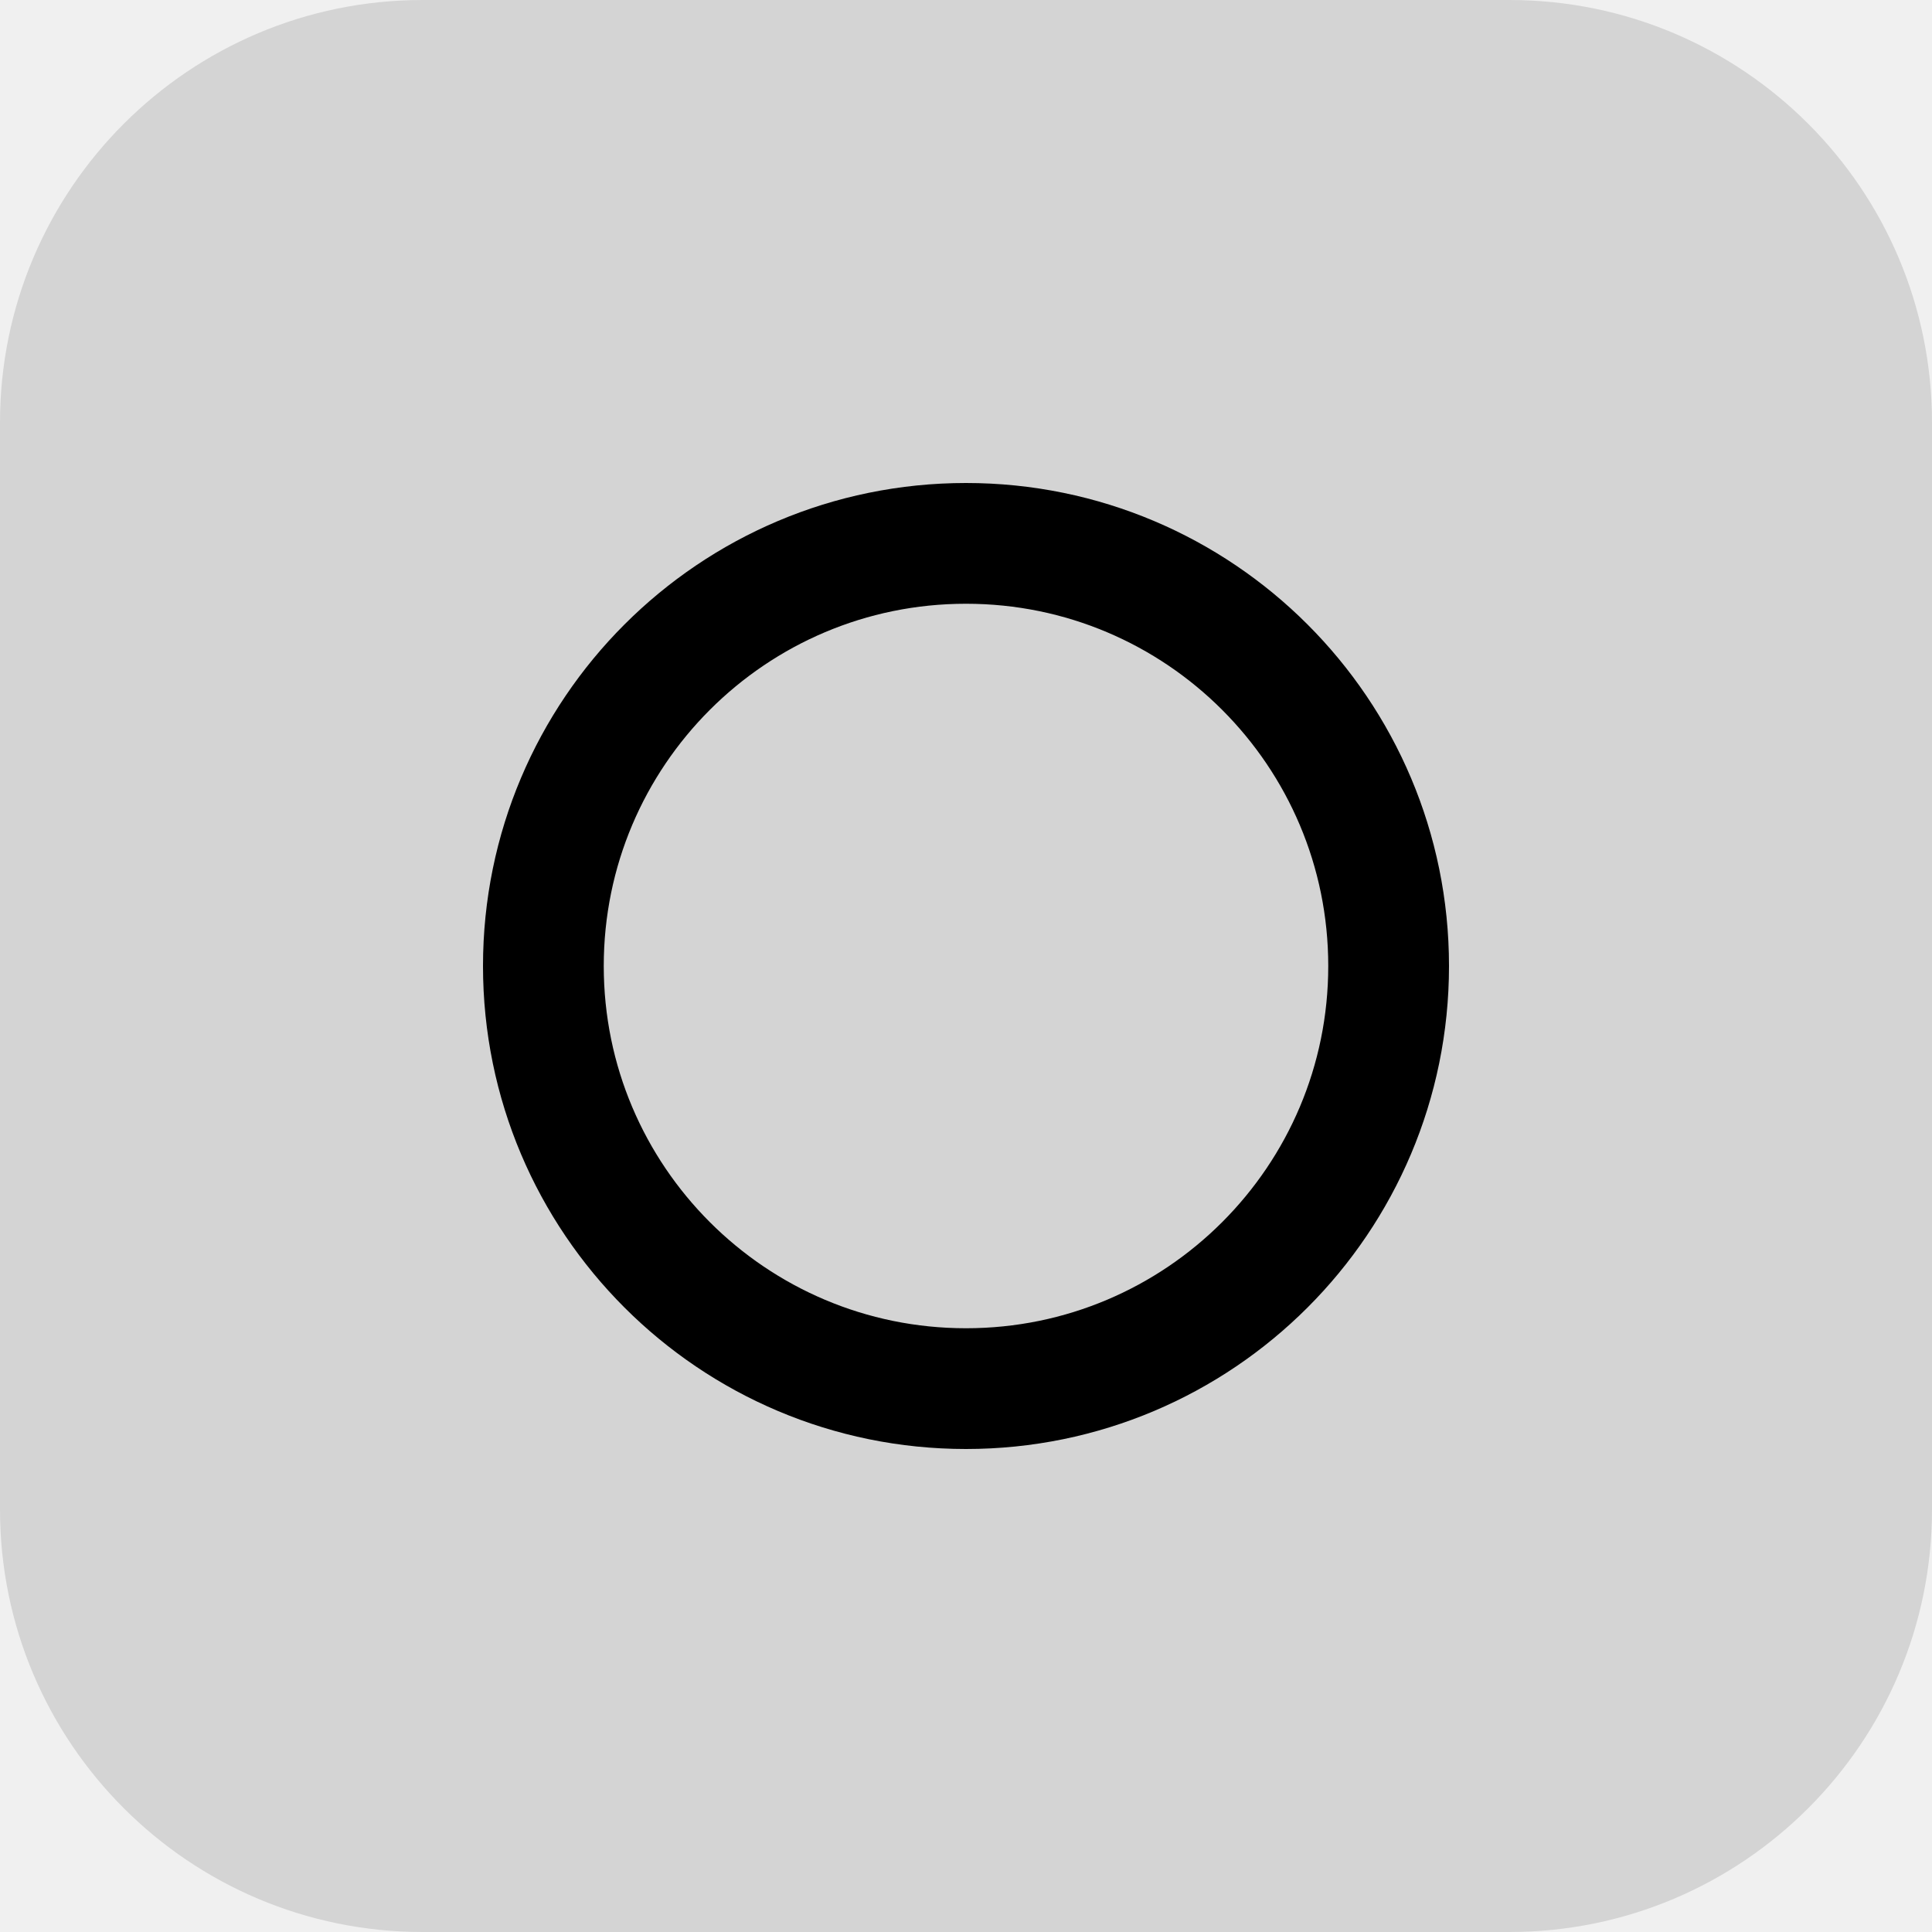
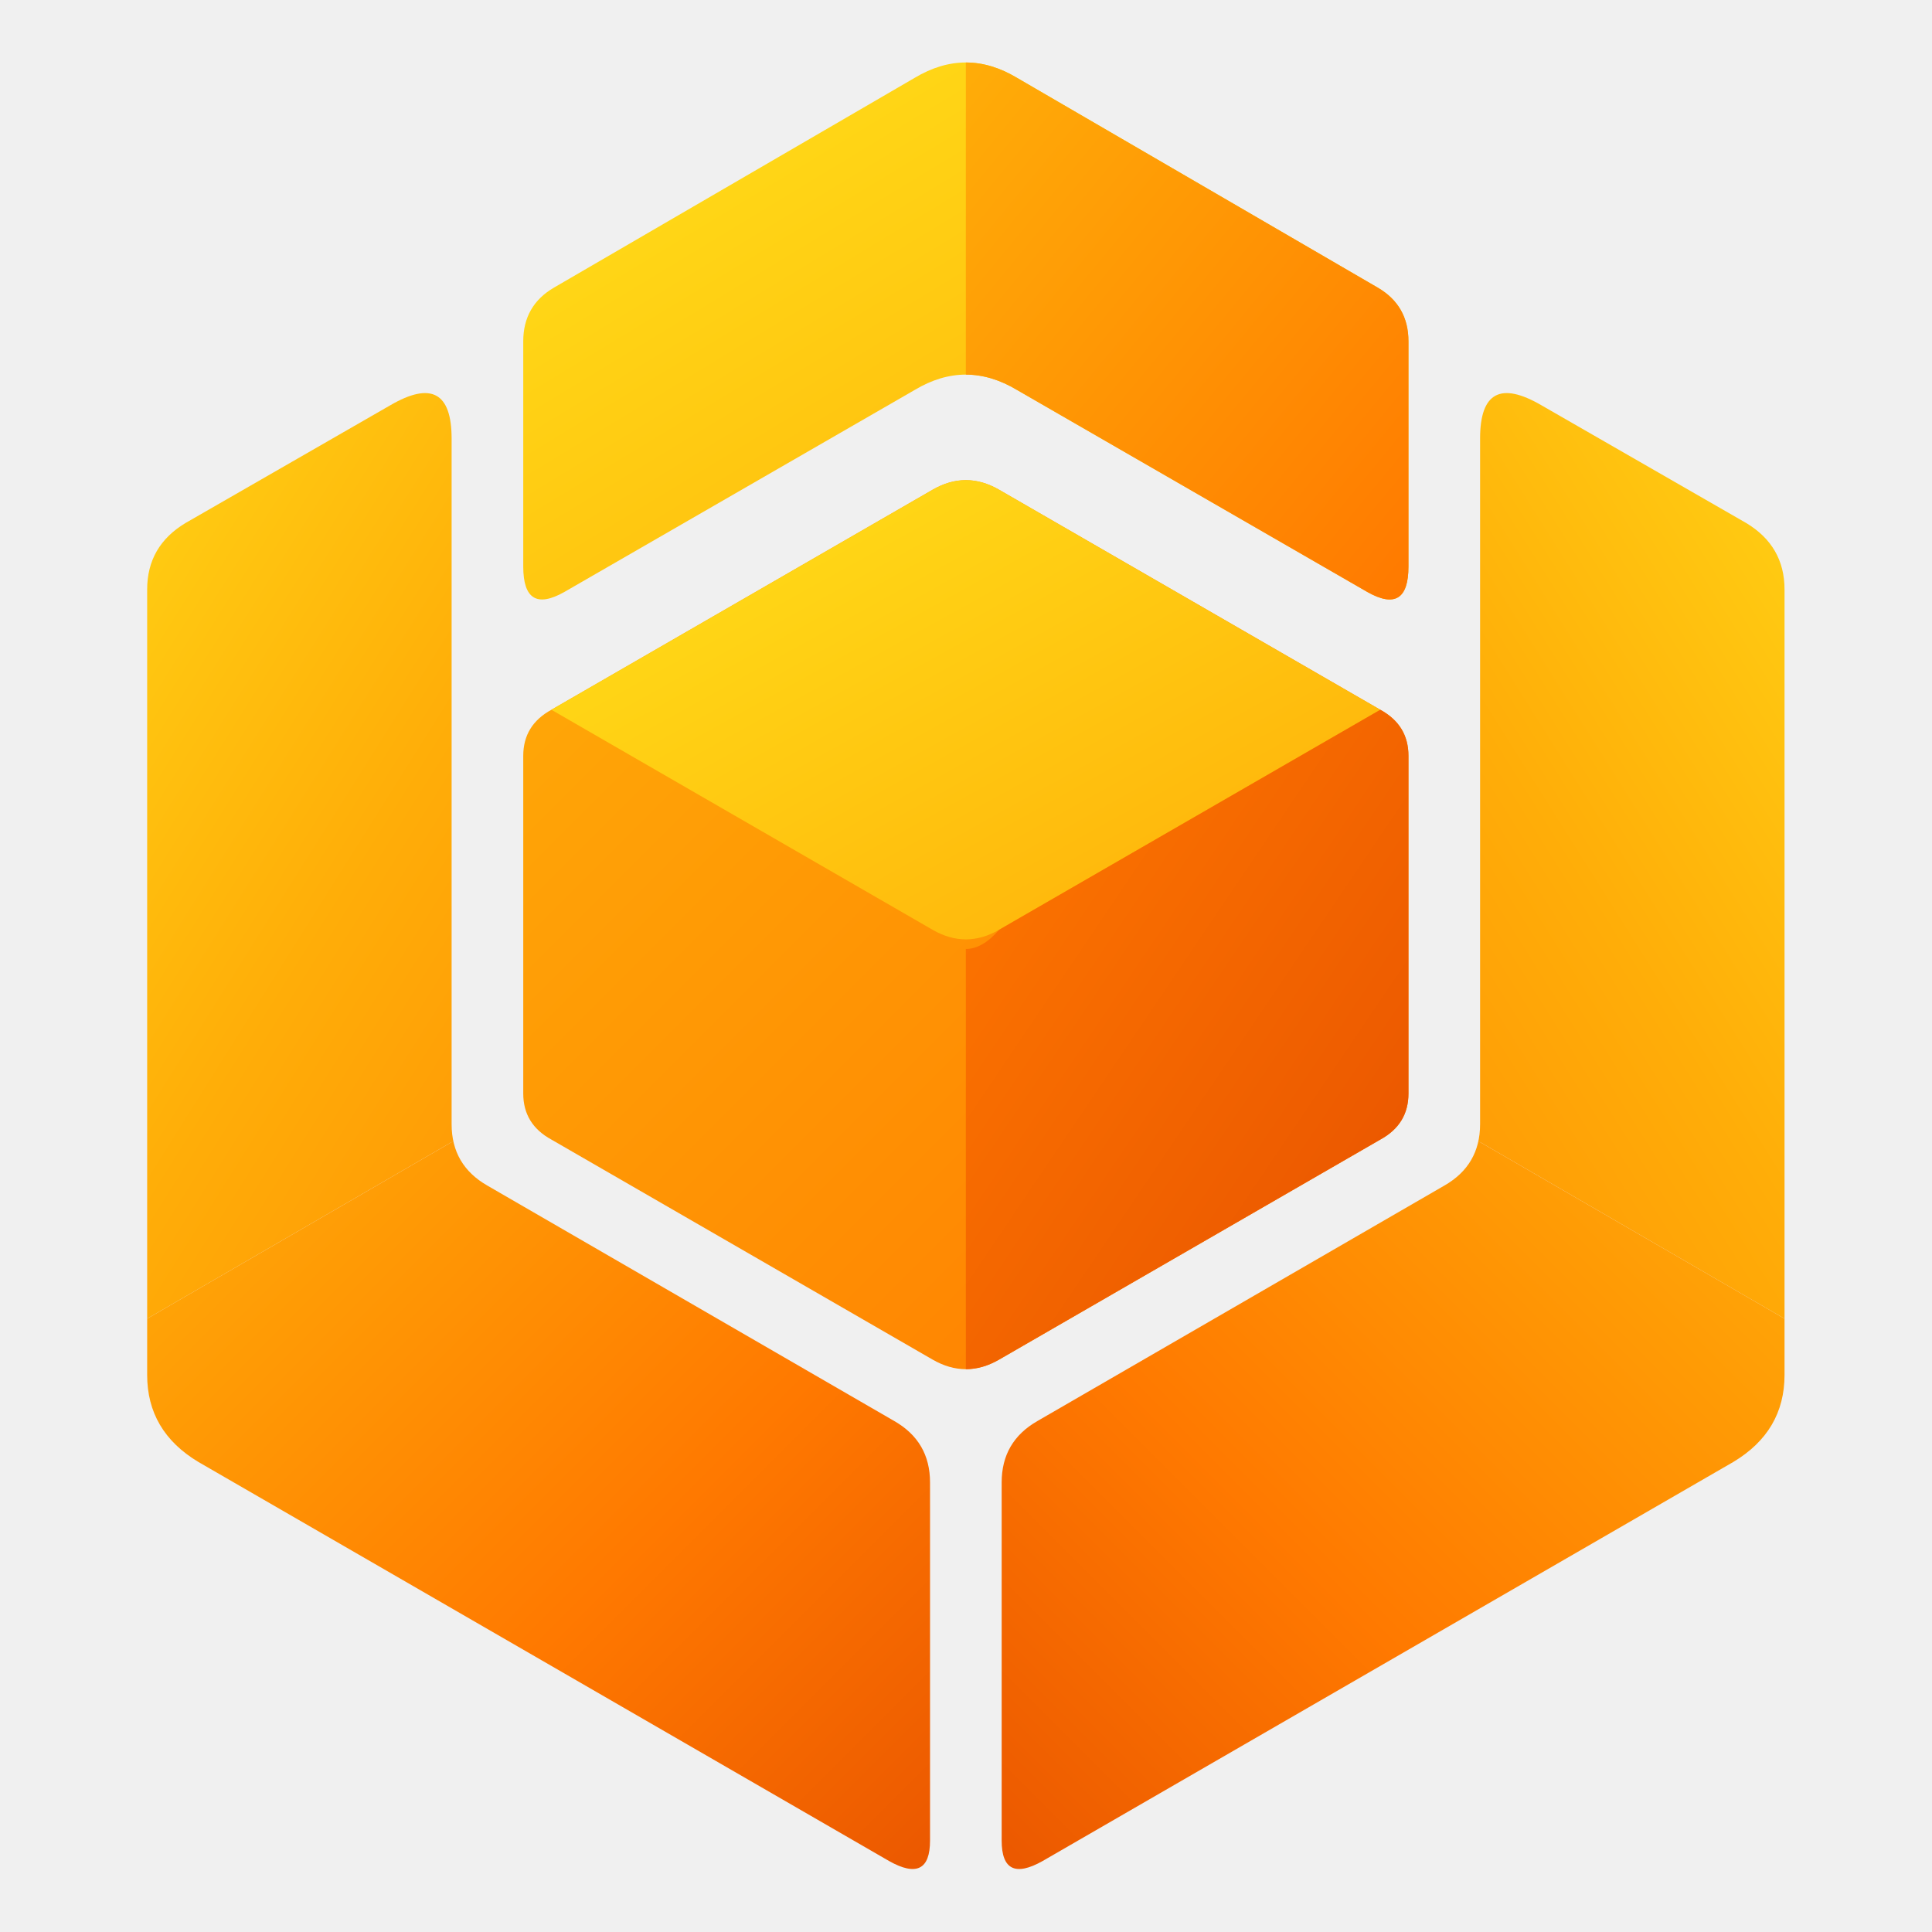
- <svg xmlns="http://www.w3.org/2000/svg" viewBox="0 0 64 64" role="img" aria-label="placeholder mark">
-   <rect width="64" height="64" rx="14" fill="currentColor" opacity="0.12" />
-   <circle cx="32" cy="32" r="14" fill="none" stroke="currentColor" stroke-width="4" />
+ <svg xmlns="http://www.w3.org/2000/svg" xmlns:ns1="https://shaipe.dev/ns/2026" width="512" height="512" viewBox="0 0 512 512">
+   <defs>
+     <linearGradient id="top-left" x1="0" y1="0" x2="1" y2="1">
+       <stop stop-color="#ffe21a" ns1:stop-color="honey" />
+       <stop offset="1" stop-color="#ffad08" ns1:stop-color="amber" />
+     </linearGradient>
+     <linearGradient id="top-right" x1="0" y1="0" x2="1" y2="1">
+       <stop stop-color="#ffad08" ns1:stop-color="amber" />
+       <stop offset="1" stop-color="#ff7900" ns1:stop-color="orange" />
+     </linearGradient>
+     <linearGradient id="face-top" x1="0" y1="0" x2="1" y2="1">
+       <stop stop-color="#ffe21a" ns1:stop-color="honey" />
+       <stop offset="1" stop-color="#ffad08" ns1:stop-color="amber" />
+     </linearGradient>
+     <linearGradient id="face-left" x1="0" y1="0" x2="1" y2="1">
+       <stop stop-color="#ffad08" ns1:stop-color="amber" />
+       <stop offset="1" stop-color="#ff7900" ns1:stop-color="orange" />
+     </linearGradient>
+     <linearGradient id="face-right" x1="0" y1="0" x2="1" y2="1">
+       <stop stop-color="#ff7900" ns1:stop-color="orange" />
+       <stop offset="1" stop-color="#e75100" ns1:stop-color="flame" />
+     </linearGradient>
+     <linearGradient id="arm-left" x1="0" y1="0" x2="1" y2="1">
+       <stop stop-color="#ffe21a" ns1:stop-color="honey" />
+       <stop offset=".46" stop-color="#ffad08" ns1:stop-color="amber" />
+       <stop offset="1" stop-color="#ff7900" ns1:stop-color="orange" />
+     </linearGradient>
+     <linearGradient id="arm-right" x1="0" y1="0" x2="1" y2="1">
+       <stop stop-color="#ffad08" ns1:stop-color="amber" />
+       <stop offset=".55" stop-color="#ff7900" ns1:stop-color="orange" />
+       <stop offset="1" stop-color="#e75100" ns1:stop-color="flame" />
+     </linearGradient>
+     <radialGradient id="banner-bg">
+       <stop stop-color="#101d35" ns1:stop-color="navy" />
+       <stop offset="1" stop-color="#030a16" ns1:stop-color="night" />
+     </radialGradient>
+     <clipPath id="wing-clip">
+       <path d="M1.5 20 9.5 15.4 Q11.9 14 11.9 16.7 V43.5 Q11.9 45.1 13.3 45.9 L29.2 55.1 Q30.6 55.9 30.6 57.5 V71.5 Q30.6 73.2 29 72.3 L2 56.7 Q0 55.5 0 53.3 V22.6 Q0 20.9 1.5 20Z" />
+     </clipPath>
+     <g id="mark" stroke="none">
+       <path d="M32 2 Q33 2 34 2.6 L48.1 10.8 Q49.3 11.5 49.3 12.9 V21.7 Q49.3 23.6 47.7 22.7 L34 14.8 Q32 13.6 30 14.8 L16.3 22.7 Q14.7 23.6 14.7 21.7 V12.9 Q14.7 11.5 15.9 10.8 L30 2.6 Q31 2 32 2Z" fill="url(#top-left)" />
+       <path d="M32 2 Q33 2 34 2.6 L48.1 10.8 Q49.3 11.5 49.3 12.9 V21.7 Q49.3 23.6 47.7 22.7 L34 14.8 Q33 14.2 32 14.2Z" fill="url(#top-right)" />
+       <path d="M30.7 18.7 Q32 17.95 33.3 18.7 L48.2 27.3 Q49.3 27.9 49.3 29.1 V42.3 Q49.3 43.5 48.2 44.1 L33.3 52.7 Q32 53.45 30.7 52.7 L15.8 44.1 Q14.7 43.5 14.7 42.3 V29.1 Q14.7 27.9 15.8 27.3Z" fill="url(#face-left)" />
+       <path d="M15.8 27.3 30.7 18.7 Q32 17.95 33.3 18.7 L48.2 27.3 33.3 35.9 Q32 36.65 30.7 35.9Z" fill="url(#face-top)" />
+       <path d="M32 36.65 Q32.65 36.65 33.3 35.9 L48.2 27.3 Q49.3 27.9 49.3 29.1 V42.3 Q49.3 43.5 48.2 44.1 L33.3 52.7 Q32.65 53.075 32 53.075Z" fill="url(#face-right)" />
+       <g id="lower-arm" clip-path="url(#wing-clip)">
+         <path d="M0 0 H32 V44.2 H11.9 L0 51.1Z" fill="url(#arm-left)" />
+         <path d="M0 51.1 11.9 44.2 H32 V76 H0Z" fill="url(#arm-right)" />
+       </g>
+       <use href="#lower-arm" transform="translate(64 0) scale(-1 1)" />
+     </g>
+     <g id="hive-type" fill="#ffffff" ns1:fill="white">
+       <path d="M0 0h9v13h16V0h9v35h-9V21H9v14H0Z" />
+       <path d="M39 9h8v26h-8Z" />
+       <path d="M50 9h9l7 18 7-18h9L70 35H62Z" />
+       <path d="M95 8 Q109 8 109 23 V25 H89 Q90 29 95 29 Q98 29 101 26 L107 30 Q103 36 95 36 Q81 36 81 22 Q81 8 95 8ZM89 19 H101 Q100 15 95 15 Q90 15 89 19Z" />
+       <path d="M43 -3 47 0 47 5 43 8 39 5 39 0Z" fill="#ffad08" ns1:fill="amber" />
+       <path d="M39 0 43 -3 47 0 43 3Z" fill="#ffe21a" ns1:fill="honey" />
+       <path d="M43 3 47 0 47 5 43 8Z" fill="#ff7900" ns1:fill="orange" />
+     </g>
+   </defs>
+   <symbol id="icon" viewBox="0 0 64 76">
+     <use href="#mark" />
+   </symbol>
+   <symbol id="logo" viewBox="0 0 512 512">
+     <use href="#mark" transform="translate(39 3) scale(6.78)" />
+   </symbol>
+   <symbol id="wordmark" viewBox="0 0 512 512">
+     <use href="#mark" transform="translate(115 18) scale(4.4)" />
+     <use href="#hive-type" transform="translate(115 374) scale(2.59)" />
+   </symbol>
+   <symbol id="social" viewBox="0 0 1280 640">
+     <rect width="1280" height="640" fill="url(#banner-bg)" />
+     <use href="#mark" transform="translate(155 126) scale(4.4)" />
+     <use href="#hive-type" transform="translate(555 225) scale(5.2)" />
+   </symbol>
+   <use href="#logo" />
</svg>
